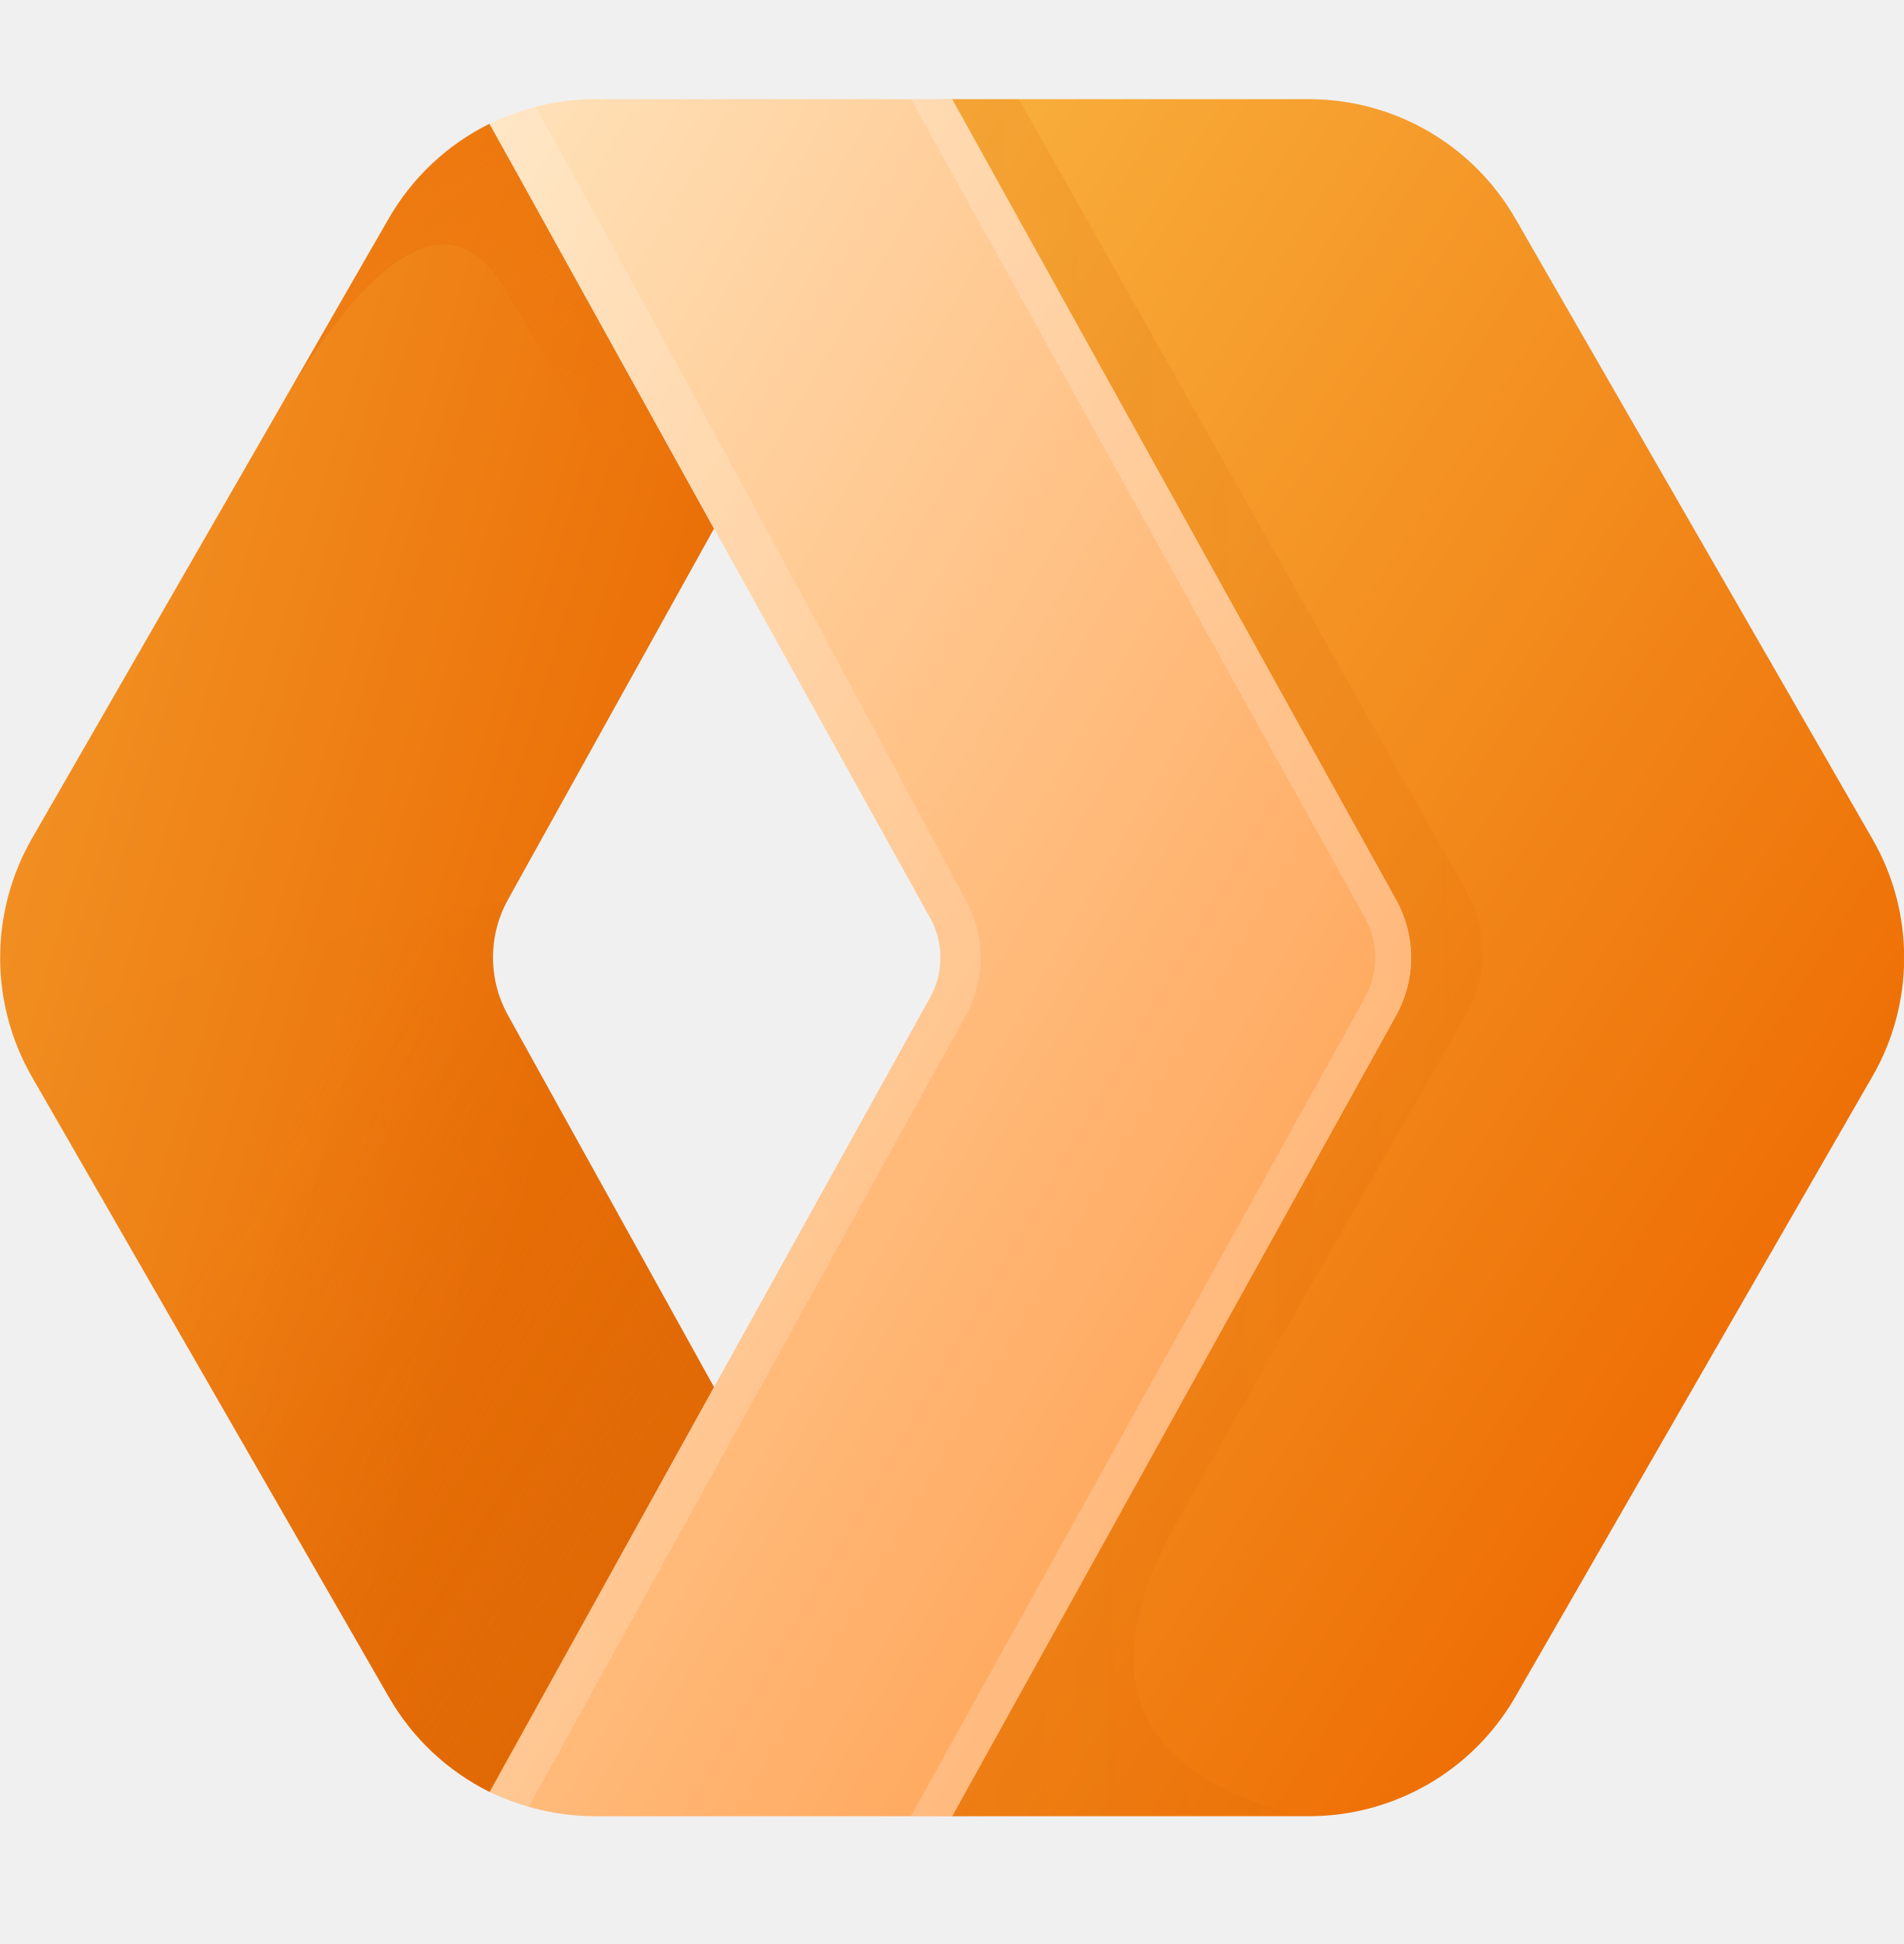
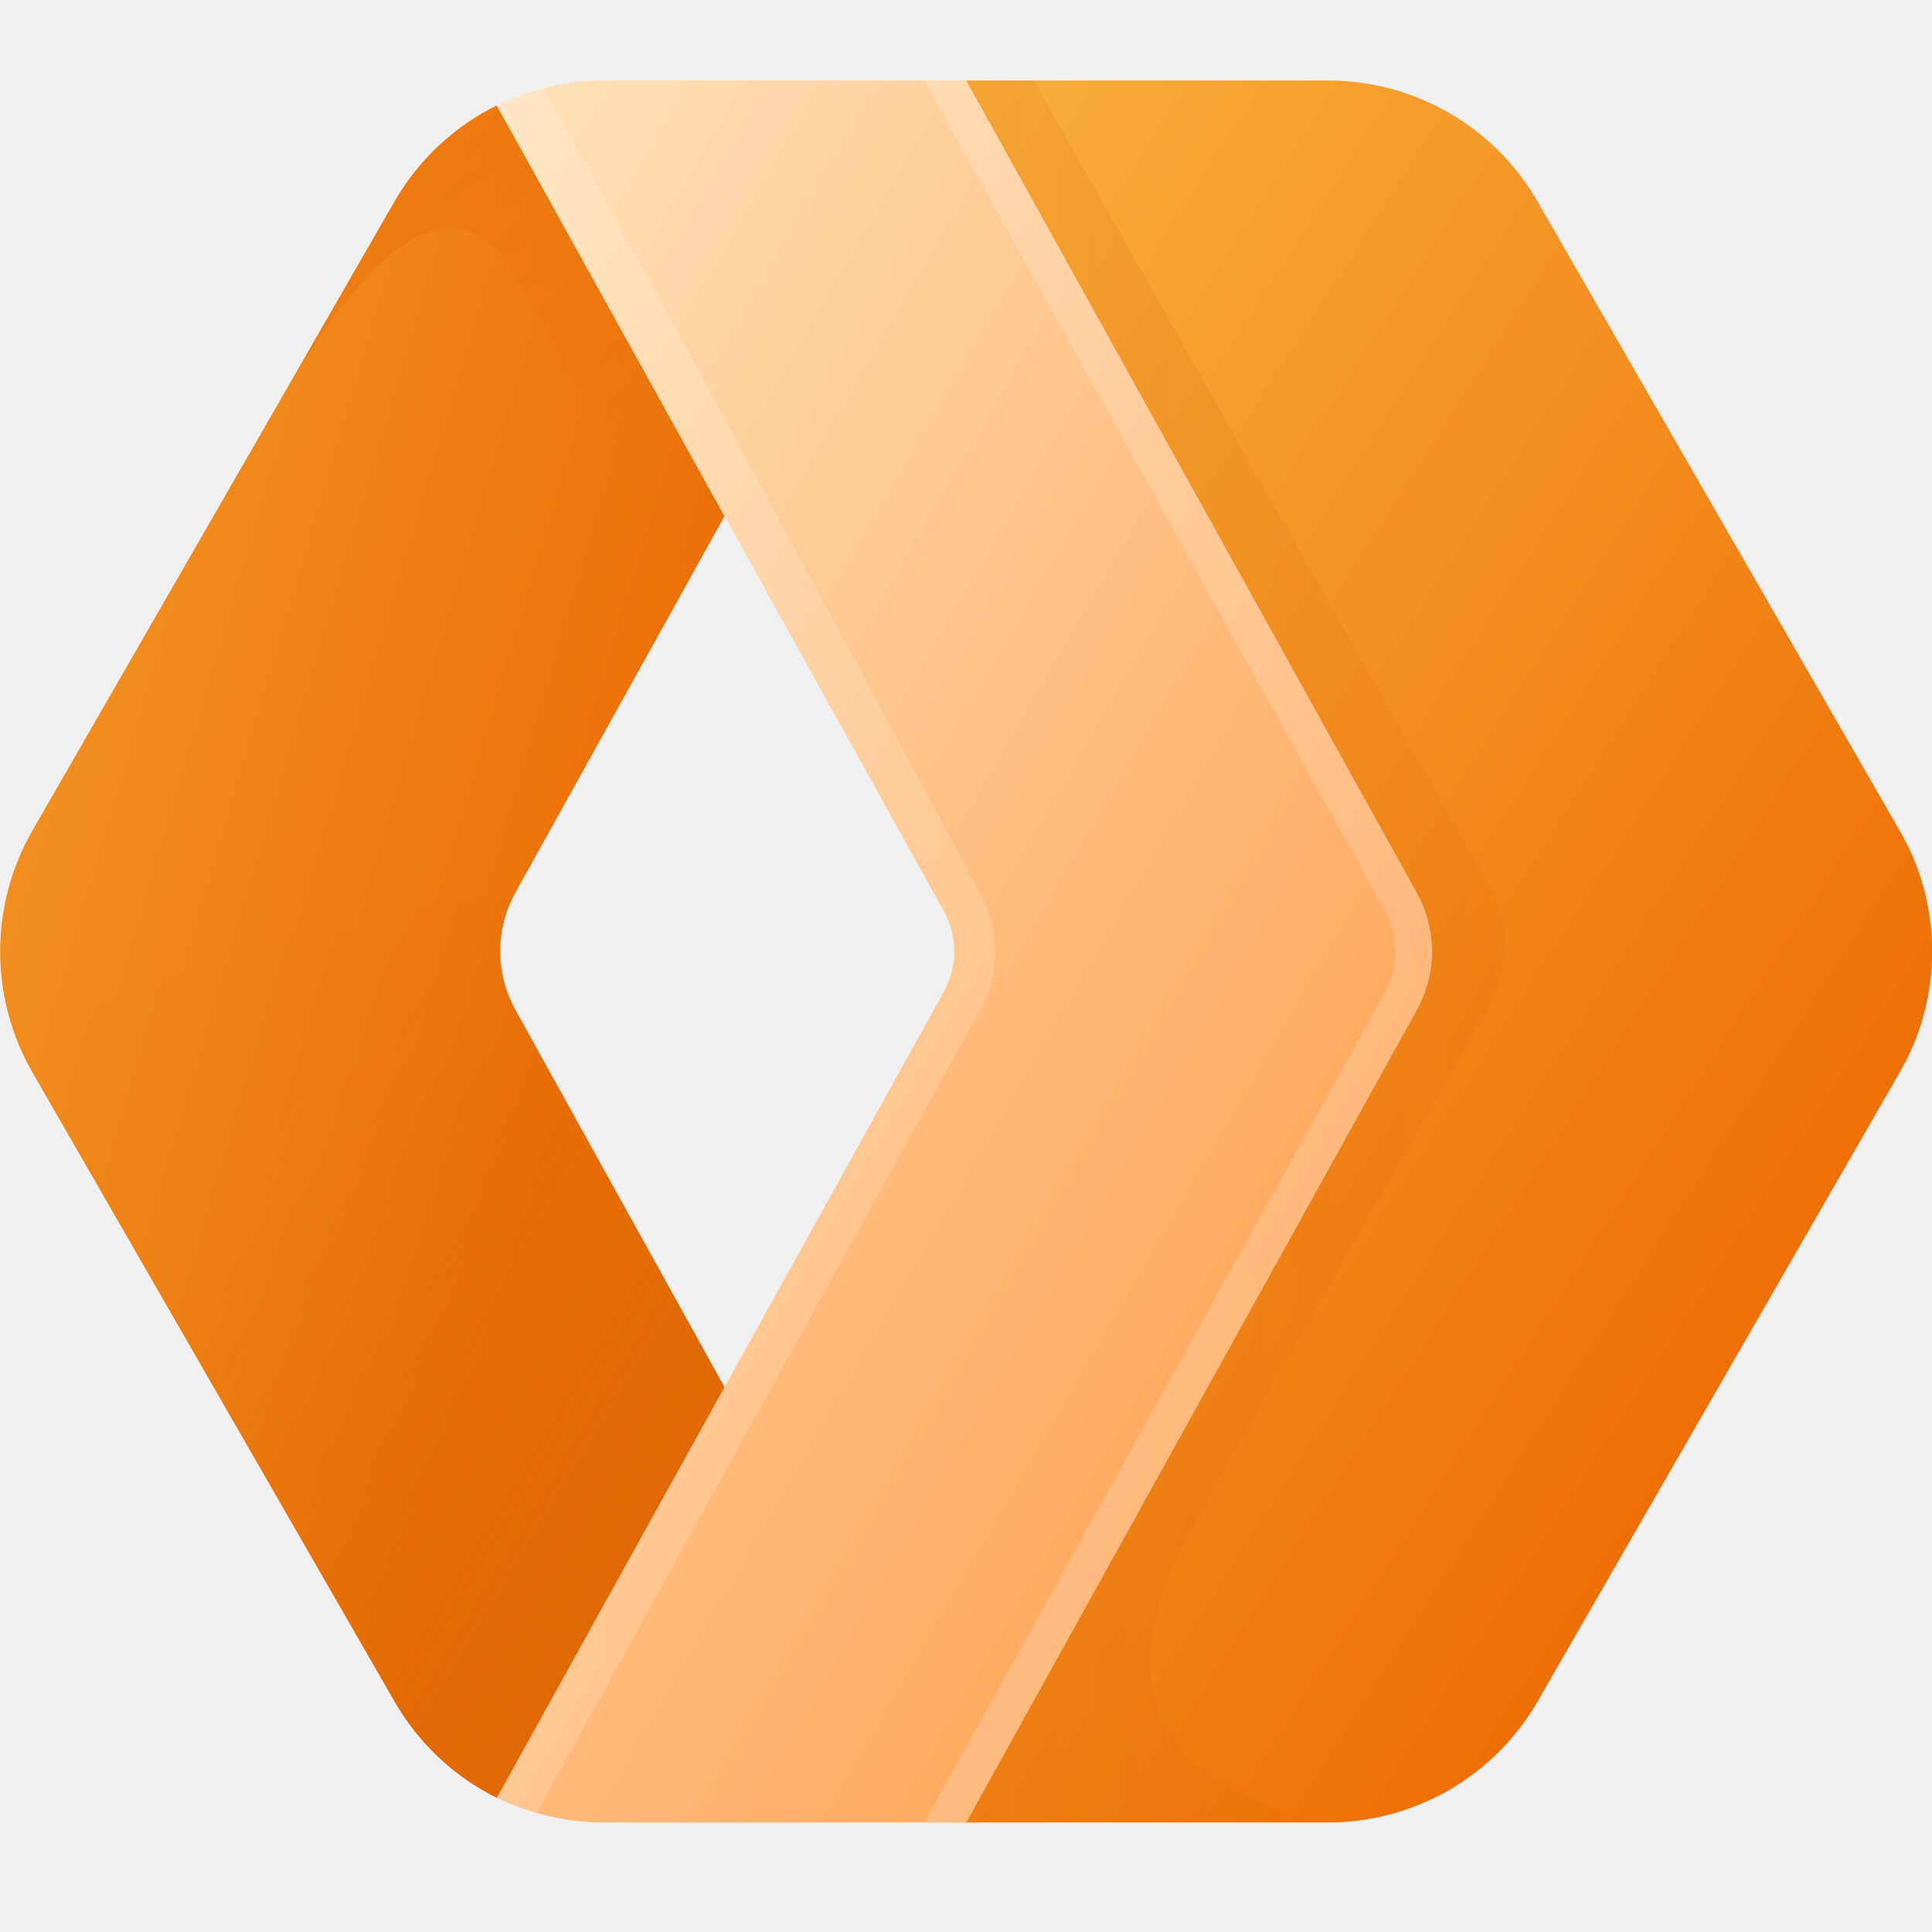
- <svg xmlns="http://www.w3.org/2000/svg" width="48" height="49" viewBox="0 0 48 49" fill="none">
-   <g clip-path="url(#clip0_3698_16298)">
-     <path d="M12.345 3.123L18 13.325L12.807 22.673C12.302 23.581 12.302 24.686 12.807 25.593L18 34.965L12.345 45.167C11.281 44.639 10.398 43.808 9.806 42.778L0.804 27.14C-0.263 25.282 -0.263 22.997 0.804 21.138L9.806 5.5C10.399 4.475 11.283 3.647 12.345 3.123Z" fill="url(#paint0_linear_3698_16298)" />
-     <path opacity="0.7" d="M12.807 22.685C12.305 23.59 12.305 24.689 12.807 25.593L18 34.965L12.345 45.167C11.281 44.639 10.397 43.808 9.806 42.778L0.804 27.14C0.088 25.905 4.093 24.428 12.807 22.697V22.685Z" fill="url(#paint1_linear_3698_16298)" />
-     <path opacity="0.5" d="M12.922 4.15L18.001 13.325L17.158 14.791L12.68 7.209C11.388 5.097 9.414 6.193 6.944 10.463L7.314 9.828L9.806 5.5C10.393 4.478 11.268 3.651 12.322 3.123L12.911 4.15H12.922Z" fill="url(#paint2_linear_3698_16298)" />
-     <path d="M38.197 5.501L47.199 21.139C48.273 22.985 48.273 25.293 47.199 27.14L38.197 42.778C37.126 44.633 35.147 45.777 33.004 45.779H24.002L35.197 25.593C35.698 24.689 35.698 23.59 35.197 22.685L24.002 2.5H33.004C35.147 2.501 37.126 3.645 38.197 5.501Z" fill="url(#paint3_linear_3698_16298)" />
-     <path d="M32.542 45.709L23.655 45.79L34.411 25.501C34.9 24.585 34.9 23.486 34.411 22.57L23.655 2.5H25.686L36.974 22.477C37.518 23.438 37.513 24.614 36.962 25.57C34.533 29.792 32.121 34.024 29.726 38.265C27.533 42.12 28.479 44.601 32.542 45.709Z" fill="url(#paint4_linear_3698_16298)" />
-     <path d="M15 45.779C14.077 45.779 13.154 45.559 12.346 45.167L23.448 25.143C23.794 24.52 23.794 23.758 23.448 23.135L12.346 3.123C13.171 2.715 14.079 2.501 15 2.5H24.002L35.197 22.685C35.698 23.59 35.698 24.689 35.197 25.593L24.002 45.779H15Z" fill="url(#paint5_linear_3698_16298)" />
-     <path opacity="0.6" d="M34.411 23.135L22.963 2.5H24.002L35.196 22.685C35.697 23.59 35.697 24.689 35.196 25.593L24.002 45.779H22.963L34.411 25.143C34.758 24.52 34.758 23.758 34.411 23.135Z" fill="url(#paint6_linear_3698_16298)" />
-     <path opacity="0.6" d="M23.448 23.135L12.346 3.123C12.692 2.938 13.107 2.8 13.5 2.685C15.947 7.082 19.559 13.752 24.348 22.685C24.849 23.59 24.849 24.689 24.348 25.593L13.327 45.548C12.934 45.432 12.727 45.351 12.357 45.178L23.436 25.155C23.783 24.532 23.783 23.77 23.436 23.147L23.448 23.135Z" fill="url(#paint7_linear_3698_16298)" />
+ <svg xmlns="http://www.w3.org/2000/svg" width="48" height="48" viewBox="0 0 48 48" fill="none">
+   <g clip-path="url(#clip0_1031_1902)">
+     <path d="M12.345 2.623L18 12.825L12.807 22.173C12.302 23.081 12.302 24.186 12.807 25.093L18 34.465L12.345 44.667C11.281 44.139 10.398 43.308 9.806 42.278L0.804 26.64C-0.263 24.782 -0.263 22.497 0.804 20.638L9.806 5C10.399 3.975 11.283 3.147 12.345 2.623Z" fill="url(#paint0_linear_1031_1902)" />
+     <path opacity="0.7" d="M12.807 22.185C12.306 23.09 12.306 24.189 12.807 25.093L18 34.465L12.345 44.667C11.281 44.139 10.398 43.308 9.806 42.278L0.804 26.64C0.089 25.405 4.094 23.928 12.807 22.197V22.185Z" fill="url(#paint1_linear_1031_1902)" />
+     <path opacity="0.5" d="M12.922 3.65L18.001 12.825L17.158 14.291L12.68 6.709C11.388 4.597 9.414 5.693 6.944 9.963L7.314 9.328L9.806 5C10.393 3.978 11.268 3.151 12.322 2.623L12.911 3.65H12.922Z" fill="url(#paint2_linear_1031_1902)" />
+     <path d="M38.197 5.001L47.199 20.639C48.273 22.485 48.273 24.793 47.199 26.64L38.197 42.278C37.126 44.133 35.147 45.277 33.004 45.279H24.002L35.197 25.093C35.698 24.189 35.698 23.09 35.197 22.185L24.002 2H33.004C35.147 2.001 37.126 3.145 38.197 5.001Z" fill="url(#paint3_linear_1031_1902)" />
+     <path d="M32.542 45.209L23.655 45.29L34.411 25.001C34.9 24.085 34.9 22.986 34.411 22.07L23.655 2H25.686L36.974 21.977C37.518 22.938 37.513 24.114 36.962 25.07C34.533 29.292 32.121 33.524 29.726 37.765C27.533 41.62 28.479 44.101 32.542 45.209Z" fill="url(#paint4_linear_1031_1902)" />
+     <path d="M15 45.279C14.076 45.279 13.153 45.059 12.345 44.667L23.448 24.643C23.794 24.02 23.794 23.258 23.448 22.635L12.345 2.623C13.171 2.215 14.079 2.001 15 2H24.002L35.196 22.185C35.697 23.09 35.697 24.189 35.196 25.093L24.002 45.279H15Z" fill="url(#paint5_linear_1031_1902)" />
+     <path opacity="0.6" d="M34.411 22.635L22.963 2H24.002L35.196 22.185C35.697 23.09 35.697 24.189 35.196 25.093L24.002 45.279H22.963L34.411 24.643C34.758 24.02 34.758 23.258 34.411 22.635Z" fill="url(#paint6_linear_1031_1902)" />
+     <path opacity="0.6" d="M23.448 22.635L12.345 2.623C12.691 2.438 13.107 2.3 13.499 2.185C15.946 6.582 19.558 13.252 24.348 22.185C24.849 23.09 24.849 24.189 24.348 25.093L13.326 45.048C12.934 44.932 12.726 44.851 12.357 44.678L23.436 24.655C23.782 24.032 23.782 23.27 23.436 22.647L23.448 22.635Z" fill="url(#paint7_linear_1031_1902)" />
  </g>
  <defs>
-     <linearGradient id="paint0_linear_3698_16298" x1="17.218" y1="17.286" x2="-15.151" y2="7.748" gradientUnits="userSpaceOnUse">
+     <linearGradient id="paint0_linear_1031_1902" x1="17.218" y1="16.786" x2="-15.151" y2="7.248" gradientUnits="userSpaceOnUse">
      <stop stop-color="#EB6F07" />
      <stop offset="1" stop-color="#FAB743" />
    </linearGradient>
-     <linearGradient id="paint1_linear_3698_16298" x1="23.112" y1="33.794" x2="9.051" y2="25.253" gradientUnits="userSpaceOnUse">
+     <linearGradient id="paint1_linear_1031_1902" x1="23.113" y1="33.294" x2="9.051" y2="24.753" gradientUnits="userSpaceOnUse">
      <stop stop-color="#D96504" />
      <stop offset="1" stop-color="#D96504" stop-opacity="0.01" />
    </linearGradient>
-     <linearGradient id="paint2_linear_3698_16298" x1="7.551" y1="6.867" x2="13.12" y2="14.899" gradientUnits="userSpaceOnUse">
+     <linearGradient id="paint2_linear_1031_1902" x1="7.551" y1="6.367" x2="13.12" y2="14.399" gradientUnits="userSpaceOnUse">
      <stop stop-color="#EB6F07" />
      <stop offset="1" stop-color="#EB720A" stop-opacity="0.01" />
    </linearGradient>
-     <linearGradient id="paint3_linear_3698_16298" x1="46.96" y1="28.683" x2="15.568" y2="8.563" gradientUnits="userSpaceOnUse">
+     <linearGradient id="paint3_linear_1031_1902" x1="46.96" y1="28.183" x2="15.568" y2="8.063" gradientUnits="userSpaceOnUse">
      <stop stop-color="#EE6F05" />
      <stop offset="1" stop-color="#FAB743" />
    </linearGradient>
-     <linearGradient id="paint4_linear_3698_16298" x1="-76.237" y1="314.805" x2="95.316" y2="310.43" gradientUnits="userSpaceOnUse">
+     <linearGradient id="paint4_linear_1031_1902" x1="-76.237" y1="314.305" x2="95.316" y2="309.93" gradientUnits="userSpaceOnUse">
      <stop stop-color="#D96504" stop-opacity="0.8" />
      <stop offset="0.498" stop-color="#D96504" stop-opacity="0.2" />
      <stop offset="1" stop-color="#D96504" stop-opacity="0.01" />
    </linearGradient>
-     <linearGradient id="paint5_linear_3698_16298" x1="34.562" y1="27.522" x2="2.749" y2="9.045" gradientUnits="userSpaceOnUse">
+     <linearGradient id="paint5_linear_1031_1902" x1="34.562" y1="27.022" x2="2.748" y2="8.545" gradientUnits="userSpaceOnUse">
      <stop stop-color="#FFA95F" />
      <stop offset="1" stop-color="#FFEBC8" />
    </linearGradient>
-     <linearGradient id="paint6_linear_3698_16298" x1="-35.98" y1="228.326" x2="95.585" y2="230.082" gradientUnits="userSpaceOnUse">
+     <linearGradient id="paint6_linear_1031_1902" x1="-35.98" y1="227.826" x2="95.585" y2="229.582" gradientUnits="userSpaceOnUse">
      <stop stop-color="white" stop-opacity="0.5" />
      <stop offset="1" stop-color="white" stop-opacity="0.1" />
    </linearGradient>
-     <linearGradient id="paint7_linear_3698_16298" x1="-72.42" y1="339.524" x2="96.616" y2="337.447" gradientUnits="userSpaceOnUse">
+     <linearGradient id="paint7_linear_1031_1902" x1="-72.421" y1="339.024" x2="96.615" y2="336.947" gradientUnits="userSpaceOnUse">
      <stop stop-color="white" stop-opacity="0.5" />
      <stop offset="1" stop-color="white" stop-opacity="0.1" />
    </linearGradient>
-     <clipPath id="clip0_3698_16298">
-       <rect width="48" height="48" fill="white" transform="translate(0 0.5)" />
+     <clipPath id="clip0_1031_1902">
+       <rect width="48" height="48" fill="white" />
    </clipPath>
  </defs>
</svg>
